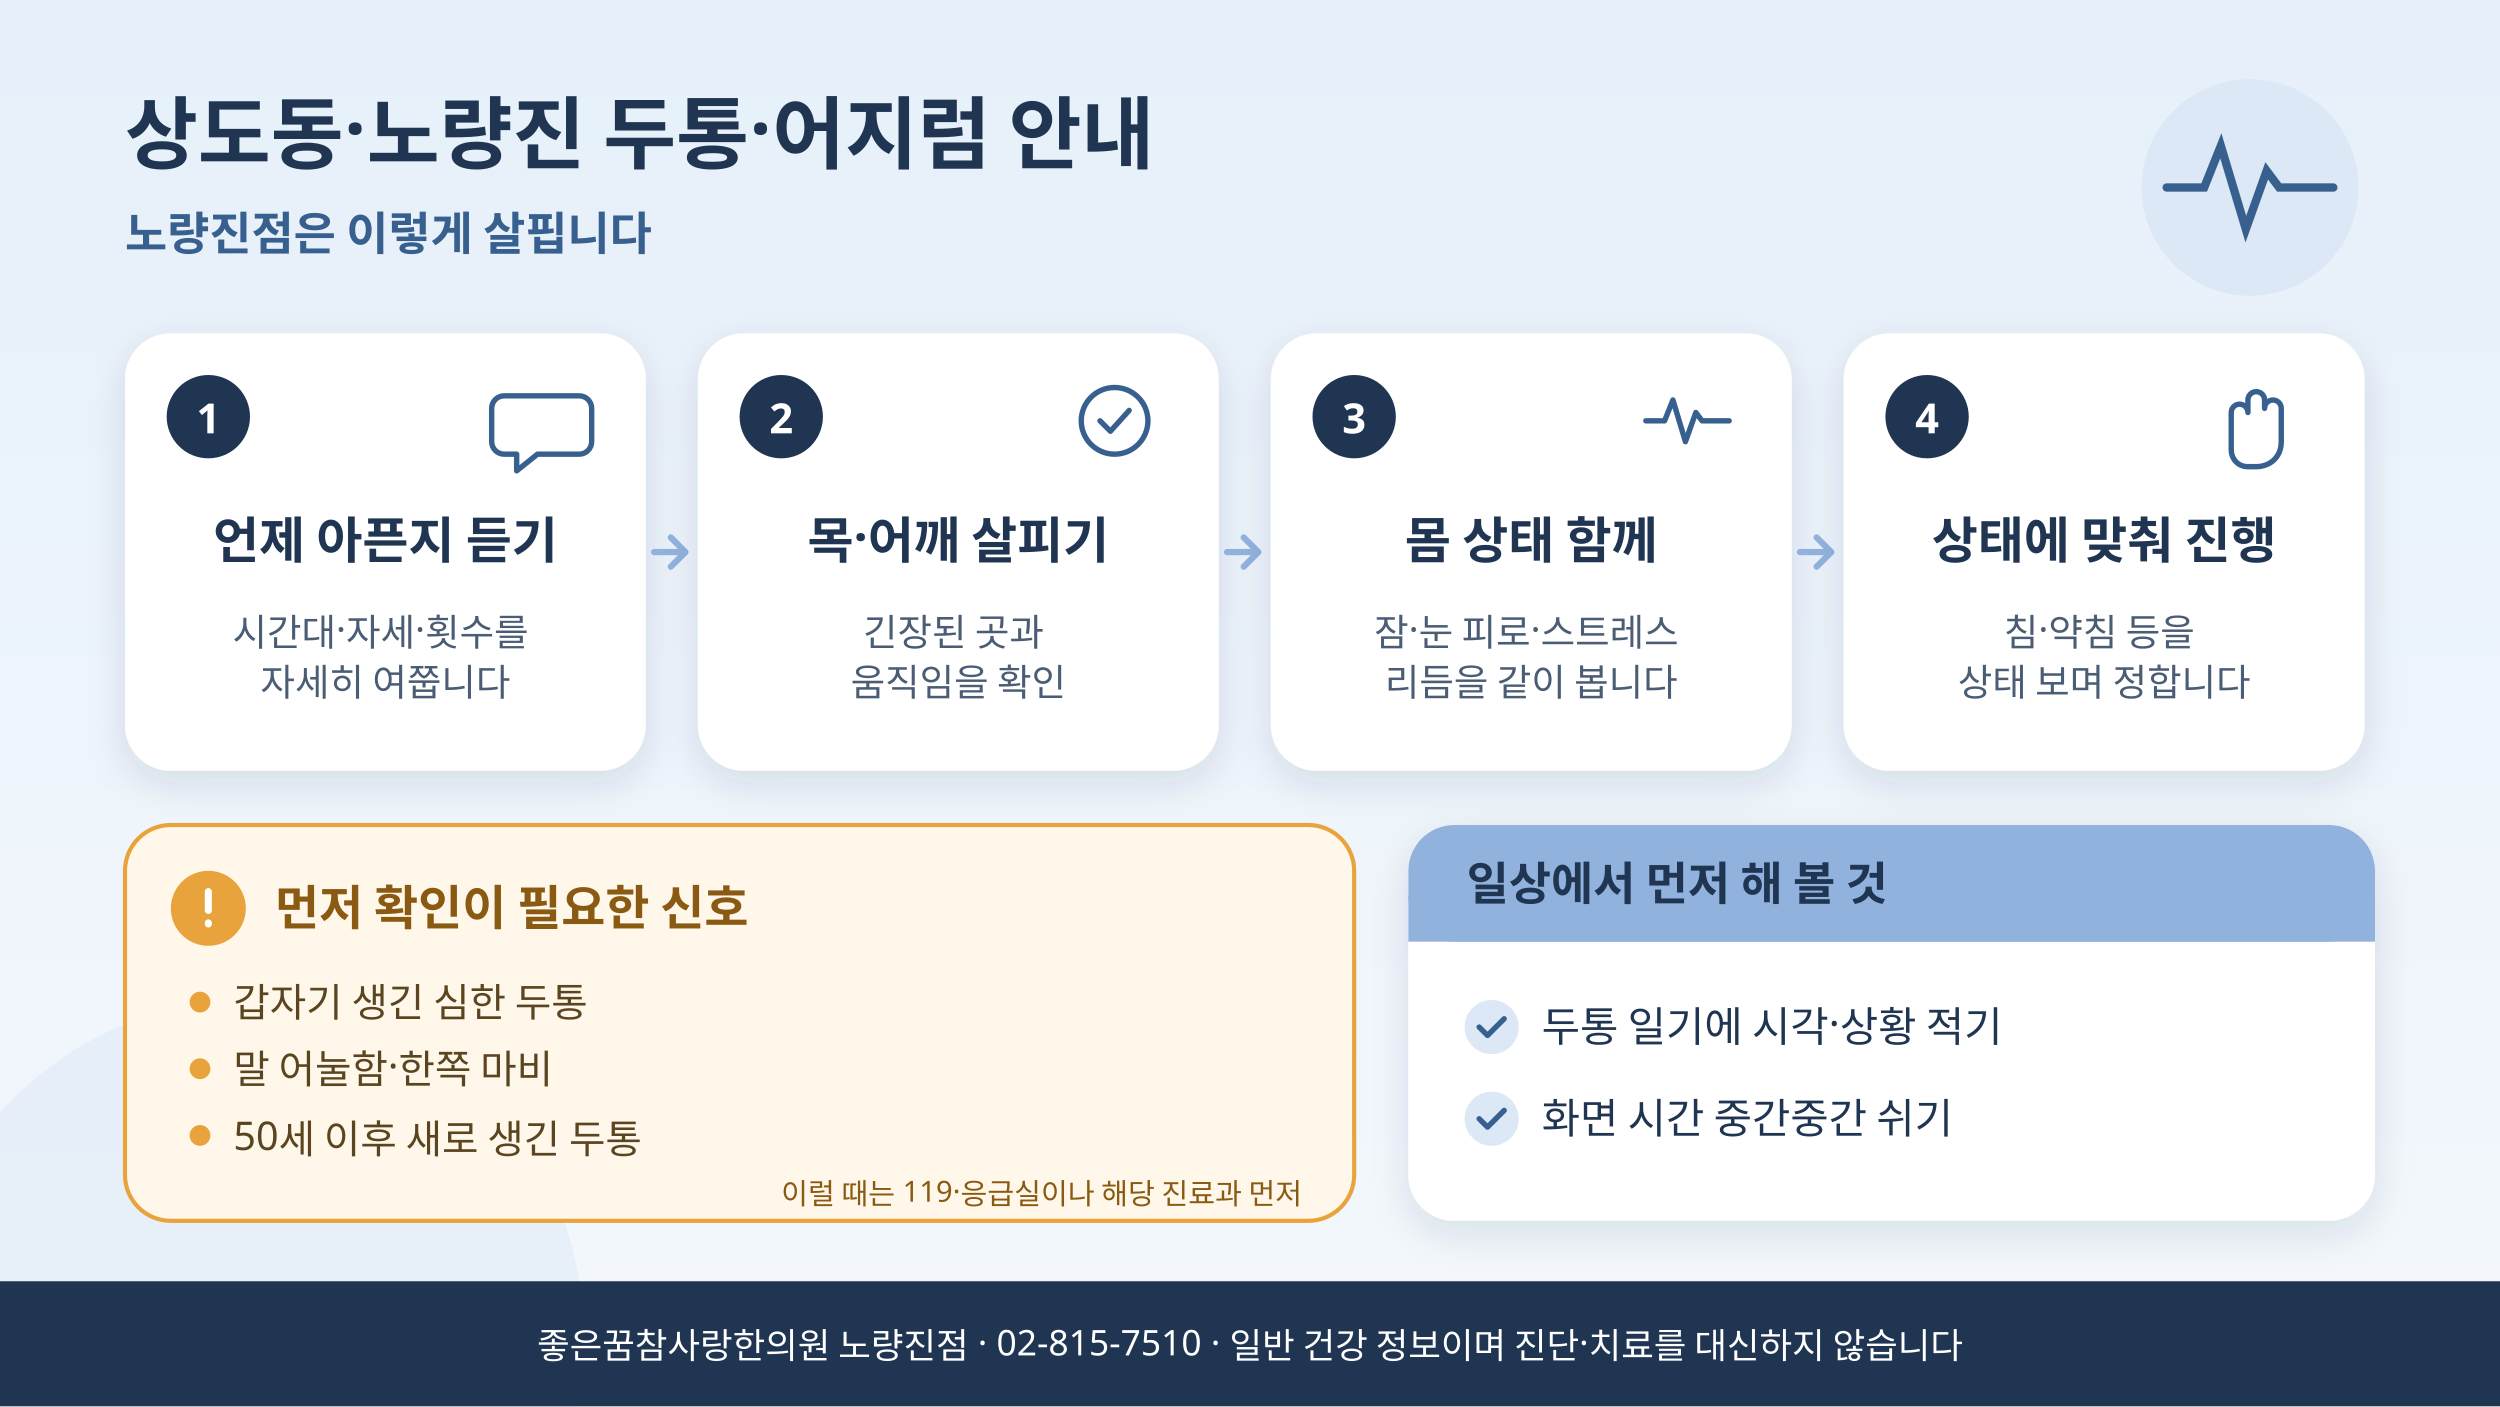
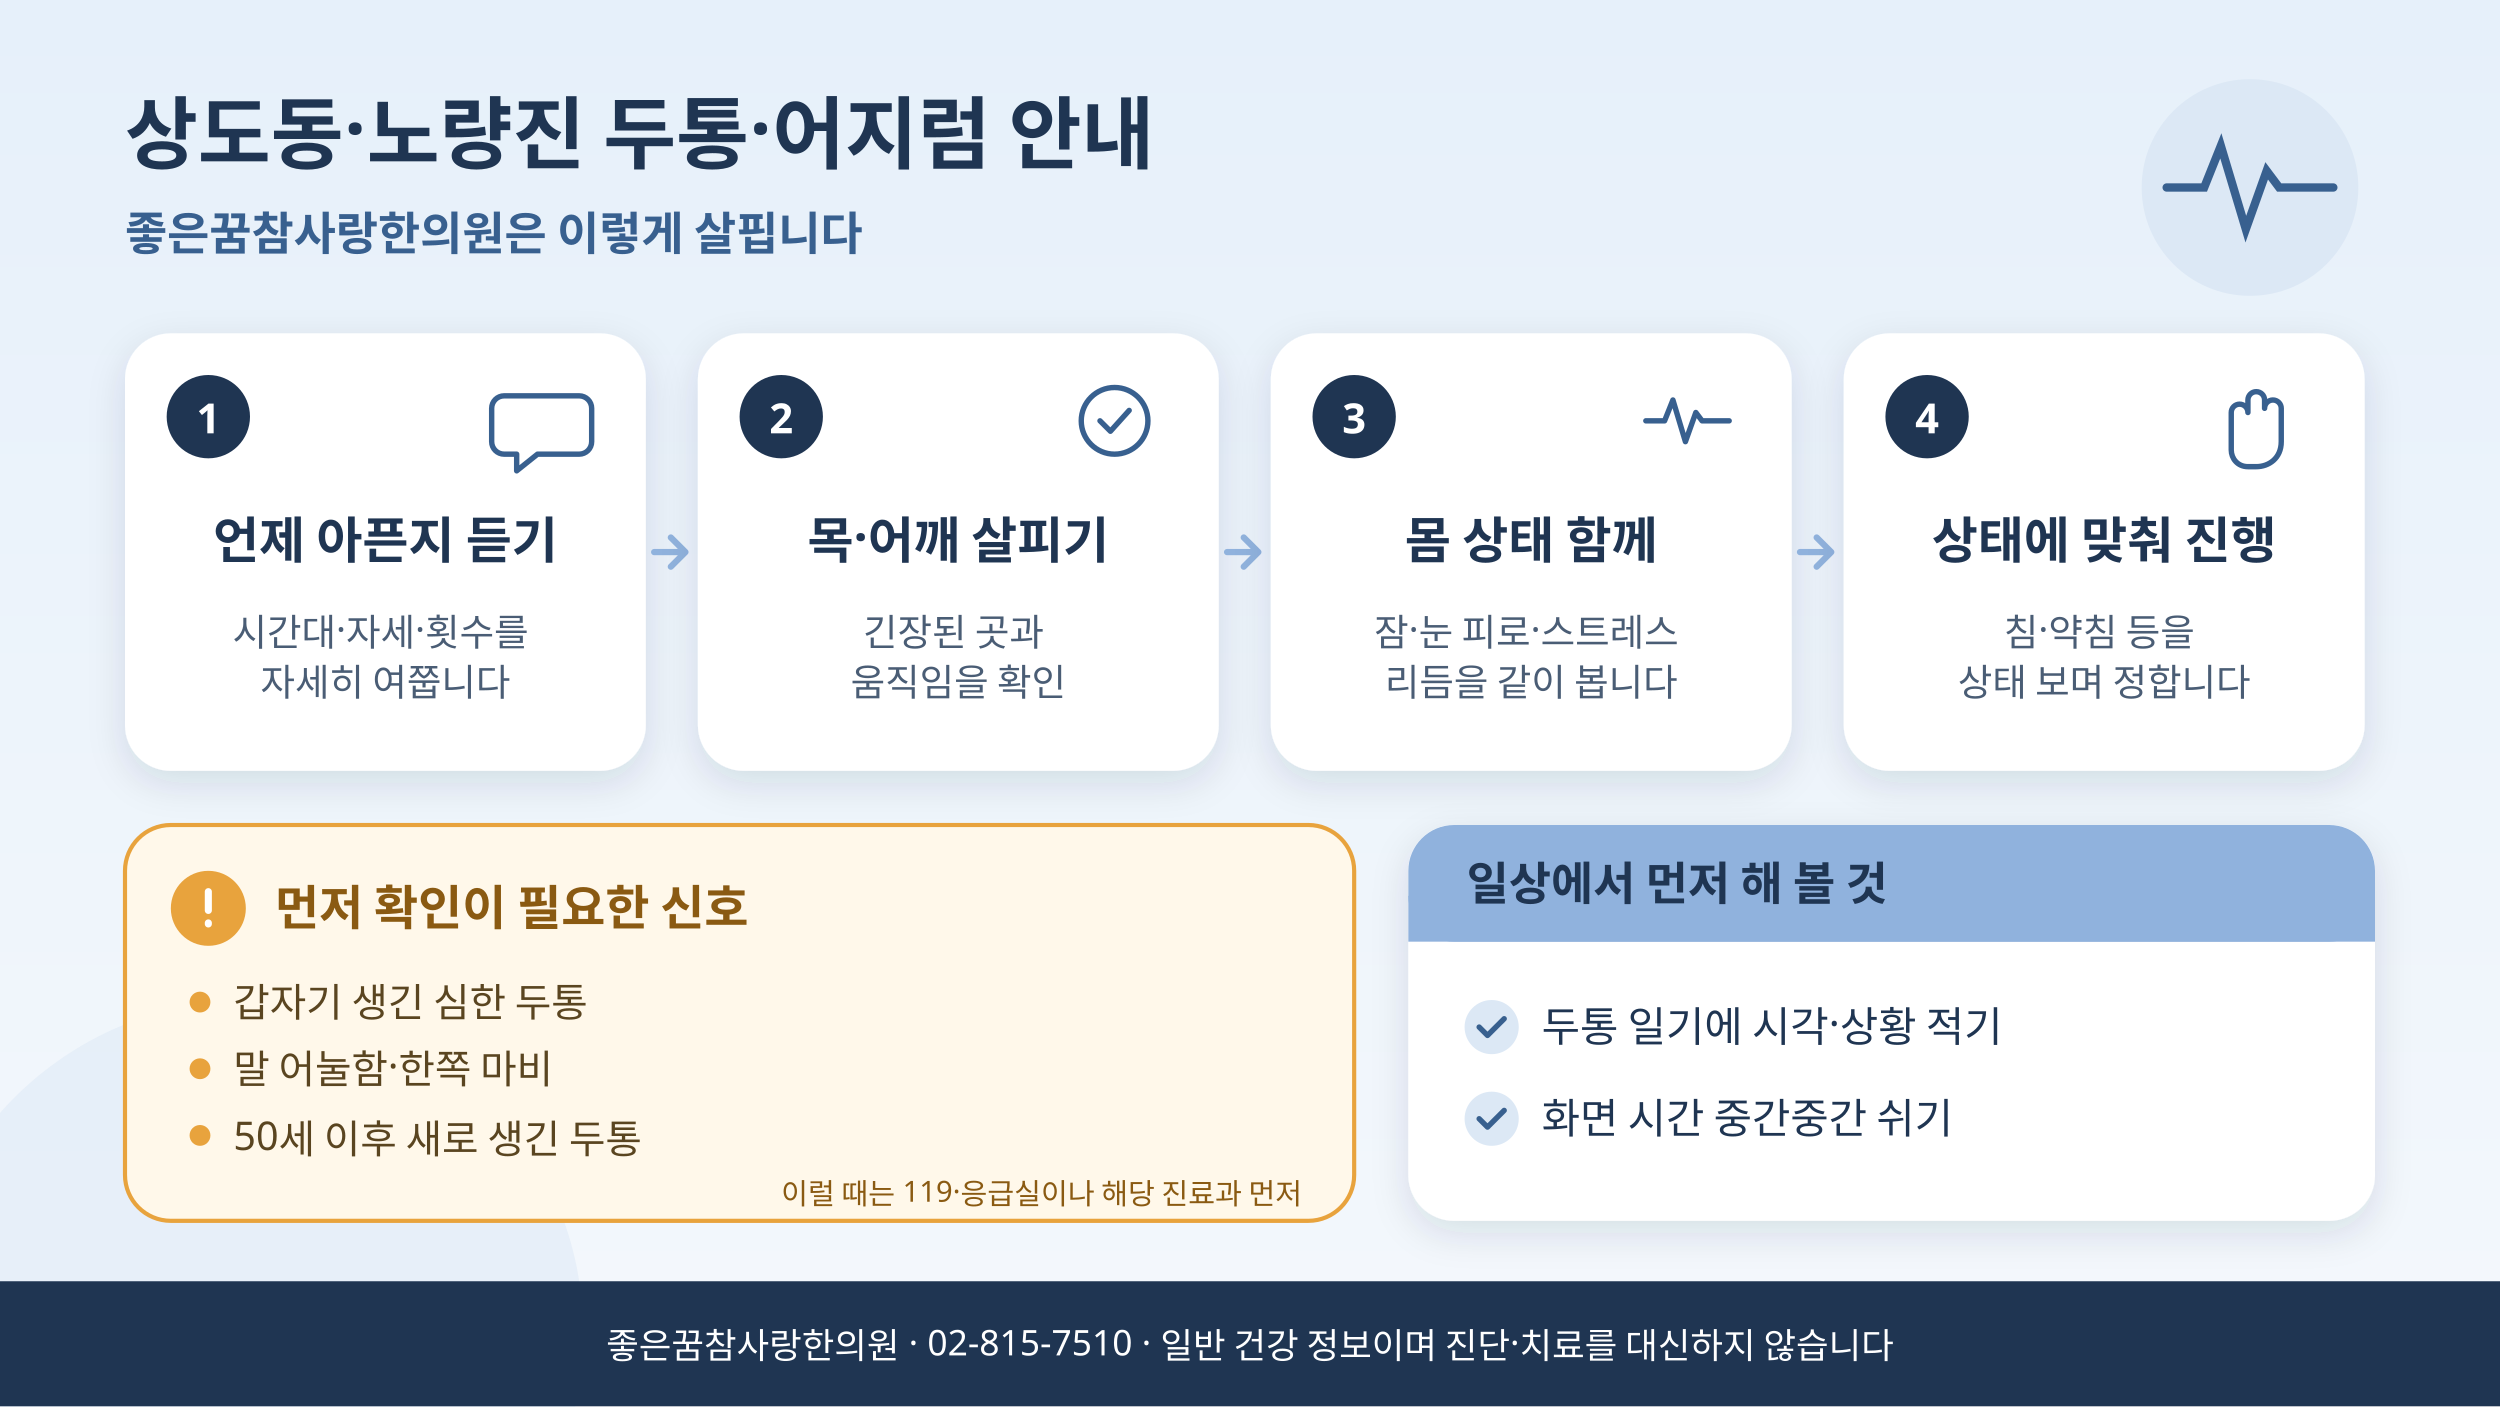
- <svg xmlns="http://www.w3.org/2000/svg" viewBox="0 0 1200 675" width="1200" height="675" role="img" aria-label="상도동·노량진 두통·어지럼 안내: 노량진점 진료 흐름과 먼저 확인이 필요한 신호">
+ <svg xmlns="http://www.w3.org/2000/svg" viewBox="0 0 1200 675" width="1200" height="675" role="img" aria-label="상도동·노량진 두통·어지럼 안내: 좋은꿈참사랑한의원 진료 흐름과 먼저 확인이 필요한 신호">
  <defs>
    <linearGradient id="bg" x1="0" y1="0" x2="0" y2="1">
      <stop offset="0" stop-color="#E6F0FA" />
      <stop offset="1" stop-color="#F4F8FC" />
    </linearGradient>
    <filter id="sh" x="-10%" y="-10%" width="120%" height="130%">
      <feDropShadow dx="0" dy="6" stdDeviation="9" flood-color="#1F3552" flood-opacity=".12" />
    </filter>
  </defs>
  <rect width="1200" height="675" fill="url(#bg)" />
  <circle cx="120" cy="640" r="160" fill="#DCE8F5" opacity=".5" />
  <g transform="translate(1080 90)" fill="none" stroke-linecap="round">
    <circle r="52" fill="#DCE8F5" />
    <path d="M-40 0 h18 l8 -20 l12 40 l10 -28 l6 8 h26" stroke="#38608F" stroke-width="4" />
  </g>
  <text x="60" y="78" font-family="'Nanum Myeongjo','Noto Serif KR','Malgun Gothic',serif" font-size="38" fill="#1F3552" font-weight="800" text-anchor="start">
    <tspan x="60" dy="0">상도동·노량진 두통·어지럼 안내</tspan>
  </text>
  <text x="60" y="120" font-family="'Noto Sans KR','Malgun Gothic','Apple SD Gothic Neo',sans-serif" font-size="22" fill="#38608F" font-weight="700" text-anchor="start">
-     <tspan x="60" dy="0">노량진점은 이렇게 살핍니다</tspan>
+     <tspan x="60" dy="0">좋은꿈참사랑한의원은 이렇게 살핍니다</tspan>
  </text>
  <rect x="60" y="160" width="250" height="210" rx="22" fill="#fff" filter="url(#sh)" />
  <circle cx="100" cy="200" r="20" fill="#1F3552" />
  <text x="100" y="208" font-family="'Noto Sans KR','Malgun Gothic','Apple SD Gothic Neo',sans-serif" font-size="20" fill="#fff" font-weight="800" text-anchor="middle">
    <tspan x="100" dy="0">1</tspan>
  </text>
  <g transform="translate(260 202)" fill="none" stroke="#38608F" stroke-width="2.6" stroke-linecap="round" stroke-linejoin="round">
    <path d="M-18 -12 h36 a6 6 0 0 1 6 6 v16 a6 6 0 0 1 -6 6 h-20 l-10 8 v-8 h-6 a6 6 0 0 1 -6 -6 v-16 a6 6 0 0 1 6 -6z" />
  </g>
  <text x="185" y="268" font-family="'Noto Sans KR','Malgun Gothic','Apple SD Gothic Neo',sans-serif" font-size="24" fill="#1F3552" font-weight="800" text-anchor="middle">
    <tspan x="185" dy="0">언제 아픈지 듣기</tspan>
  </text>
  <text x="185" y="310" font-family="'Noto Sans KR','Malgun Gothic','Apple SD Gothic Neo',sans-serif" font-size="18" fill="#4A5D75" font-weight="400" text-anchor="middle">
    <tspan x="185" dy="0">시간대·자세·횟수를</tspan>
    <tspan x="185" dy="24">자세히 여쭙니다</tspan>
  </text>
  <path d="M314 265 l14 0 m-6 -7 l7 7 l-7 7" fill="none" stroke="#90B2DD" stroke-width="3" stroke-linecap="round" stroke-linejoin="round" />
  <rect x="335" y="160" width="250" height="210" rx="22" fill="#fff" filter="url(#sh)" />
  <circle cx="375" cy="200" r="20" fill="#1F3552" />
  <text x="375" y="208" font-family="'Noto Sans KR','Malgun Gothic','Apple SD Gothic Neo',sans-serif" font-size="20" fill="#fff" font-weight="800" text-anchor="middle">
    <tspan x="375" dy="0">2</tspan>
  </text>
  <g transform="translate(535 202)" fill="none" stroke="#38608F" stroke-width="2.6" stroke-linecap="round" stroke-linejoin="round">
    <circle cx="0" cy="0" r="16" />
    <path d="M-7 0 l5 5 l9 -10" />
  </g>
  <text x="460" y="268" font-family="'Noto Sans KR','Malgun Gothic','Apple SD Gothic Neo',sans-serif" font-size="24" fill="#1F3552" font-weight="800" text-anchor="middle">
    <tspan x="460" dy="0">목·어깨 살피기</tspan>
  </text>
  <text x="460" y="310" font-family="'Noto Sans KR','Malgun Gothic','Apple SD Gothic Neo',sans-serif" font-size="18" fill="#4A5D75" font-weight="400" text-anchor="middle">
    <tspan x="460" dy="0">긴장된 곳과</tspan>
    <tspan x="460" dy="24">움직임을 확인</tspan>
  </text>
  <path d="M589 265 l14 0 m-6 -7 l7 7 l-7 7" fill="none" stroke="#90B2DD" stroke-width="3" stroke-linecap="round" stroke-linejoin="round" />
  <rect x="610" y="160" width="250" height="210" rx="22" fill="#fff" filter="url(#sh)" />
  <circle cx="650" cy="200" r="20" fill="#1F3552" />
  <text x="650" y="208" font-family="'Noto Sans KR','Malgun Gothic','Apple SD Gothic Neo',sans-serif" font-size="20" fill="#fff" font-weight="800" text-anchor="middle">
    <tspan x="650" dy="0">3</tspan>
  </text>
  <g transform="translate(810 202)" fill="none" stroke="#38608F" stroke-width="2.6" stroke-linecap="round" stroke-linejoin="round">
    <path d="M-20 0 h9 l4 -10 l6 20 l5 -14 l3 4 h13" />
  </g>
  <text x="735" y="268" font-family="'Noto Sans KR','Malgun Gothic','Apple SD Gothic Neo',sans-serif" font-size="24" fill="#1F3552" font-weight="800" text-anchor="middle">
    <tspan x="735" dy="0">몸 상태 함께</tspan>
  </text>
  <text x="735" y="310" font-family="'Noto Sans KR','Malgun Gothic','Apple SD Gothic Neo',sans-serif" font-size="18" fill="#4A5D75" font-weight="400" text-anchor="middle">
    <tspan x="735" dy="0">잠·눈 피로·스트레스</tspan>
    <tspan x="735" dy="24">리듬을 같이 봅니다</tspan>
  </text>
  <path d="M864 265 l14 0 m-6 -7 l7 7 l-7 7" fill="none" stroke="#90B2DD" stroke-width="3" stroke-linecap="round" stroke-linejoin="round" />
  <rect x="885" y="160" width="250" height="210" rx="22" fill="#fff" filter="url(#sh)" />
  <circle cx="925" cy="200" r="20" fill="#1F3552" />
  <text x="925" y="208" font-family="'Noto Sans KR','Malgun Gothic','Apple SD Gothic Neo',sans-serif" font-size="20" fill="#fff" font-weight="800" text-anchor="middle">
    <tspan x="925" dy="0">4</tspan>
  </text>
  <g transform="translate(1085 202)" fill="none" stroke="#38608F" stroke-width="2.6" stroke-linecap="round" stroke-linejoin="round">
    <path d="M-14 10 v-14 a4 4 0 0 1 8 0 v-6 a4 4 0 0 1 8 0 v4 a4 4 0 0 1 8 0 v16 c0 8 -6 12 -12 12 h-4 c-5 0 -8 -4 -8 -8z" />
  </g>
  <text x="1010" y="268" font-family="'Noto Sans KR','Malgun Gothic','Apple SD Gothic Neo',sans-serif" font-size="24" fill="#1F3552" font-weight="800" text-anchor="middle">
    <tspan x="1010" dy="0">상태에 맞춰 진행</tspan>
  </text>
  <text x="1010" y="310" font-family="'Noto Sans KR','Malgun Gothic','Apple SD Gothic Neo',sans-serif" font-size="18" fill="#4A5D75" font-weight="400" text-anchor="middle">
    <tspan x="1010" dy="0">침·약침 등을</tspan>
    <tspan x="1010" dy="24">상태 보며 정합니다</tspan>
  </text>
  <rect x="60" y="396" width="590" height="190" rx="22" fill="#FFF8EA" stroke="#E8A33D" stroke-width="2" />
  <g transform="translate(100 436)">
    <circle r="18" fill="#E8A33D" />
    <path d="M0 -8 v9 M0 7 v0.5" stroke="#fff" stroke-width="3.4" stroke-linecap="round" />
  </g>
  <text x="132" y="444" font-family="'Noto Sans KR','Malgun Gothic','Apple SD Gothic Neo',sans-serif" font-size="23" fill="#8A5A12" font-weight="800" text-anchor="start">
    <tspan x="132" dy="0">먼저 확인이 필요한 신호</tspan>
  </text>
  <circle cx="96" cy="481" r="5" fill="#E8A33D" />
  <text x="112" y="488" font-family="'Noto Sans KR','Malgun Gothic','Apple SD Gothic Neo',sans-serif" font-size="19" fill="#5A4520" font-weight="500" text-anchor="start">
    <tspan x="112" dy="0">갑자기 생긴 심한 두통</tspan>
  </text>
  <circle cx="96" cy="513" r="5" fill="#E8A33D" />
  <text x="112" y="520" font-family="'Noto Sans KR','Malgun Gothic','Apple SD Gothic Neo',sans-serif" font-size="19" fill="#5A4520" font-weight="500" text-anchor="start">
    <tspan x="112" dy="0">말 어눌함·한쪽 마비</tspan>
  </text>
  <circle cx="96" cy="545" r="5" fill="#E8A33D" />
  <text x="112" y="552" font-family="'Noto Sans KR','Malgun Gothic','Apple SD Gothic Neo',sans-serif" font-size="19" fill="#5A4520" font-weight="500" text-anchor="start">
    <tspan x="112" dy="0">50세 이후 새로 생긴 두통</tspan>
  </text>
  <text x="625" y="578" font-family="'Noto Sans KR','Malgun Gothic','Apple SD Gothic Neo',sans-serif" font-size="14" fill="#8A5A12" font-weight="500" text-anchor="end">
    <tspan x="625" dy="0">이럴 때는 119·응급실이나 해당 진료과 먼저</tspan>
  </text>
  <rect x="676" y="396" width="464" height="190" rx="22" fill="#fff" filter="url(#sh)" />
  <rect x="676" y="396" width="464" height="56" rx="22" fill="#90B2DD" />
  <rect x="676" y="430" width="464" height="22" fill="#90B2DD" />
  <text x="704" y="432" font-family="'Noto Sans KR','Malgun Gothic','Apple SD Gothic Neo',sans-serif" font-size="22" fill="#1F3552" font-weight="800" text-anchor="start">
    <tspan x="704" dy="0">일상에서 먼저 해 볼 것</tspan>
  </text>
  <g transform="translate(716 493)">
    <circle r="13" fill="#DCE8F5" />
    <path d="M-6 0 l4 4 l8 -8" fill="none" stroke="#38608F" stroke-width="2.6" stroke-linecap="round" stroke-linejoin="round" />
  </g>
  <text x="740" y="500" font-family="'Noto Sans KR','Malgun Gothic','Apple SD Gothic Neo',sans-serif" font-size="20" fill="#1F3552" font-weight="500" text-anchor="start">
    <tspan x="740" dy="0">두통 일기에 시각·상황 적기</tspan>
  </text>
  <g transform="translate(716 537)">
    <circle r="13" fill="#DCE8F5" />
    <path d="M-6 0 l4 4 l8 -8" fill="none" stroke="#38608F" stroke-width="2.6" stroke-linecap="round" stroke-linejoin="round" />
  </g>
  <text x="740" y="544" font-family="'Noto Sans KR','Malgun Gothic','Apple SD Gothic Neo',sans-serif" font-size="20" fill="#1F3552" font-weight="500" text-anchor="start">
    <tspan x="740" dy="0">화면 시간 중간중간 쉬기</tspan>
  </text>
  <rect x="0" y="615" width="1200" height="60" fill="#1F3552" />
  <text x="600" y="652" font-family="'Noto Sans KR','Malgun Gothic','Apple SD Gothic Neo',sans-serif" font-size="17" fill="#FFFFFF" font-weight="500" text-anchor="middle">
-     <tspan x="600" dy="0">좋은꿈참사랑한의원 노량진점 · 02-815-7510 · 일반 건강 정보이며 진단·치료를 대신하지 않습니다</tspan>
+     <tspan x="600" dy="0">좋은꿈참사랑한의원 · 02-815-7510 · 일반 건강 정보이며 진단·치료를 대신하지 않습니다</tspan>
  </text>
</svg>
